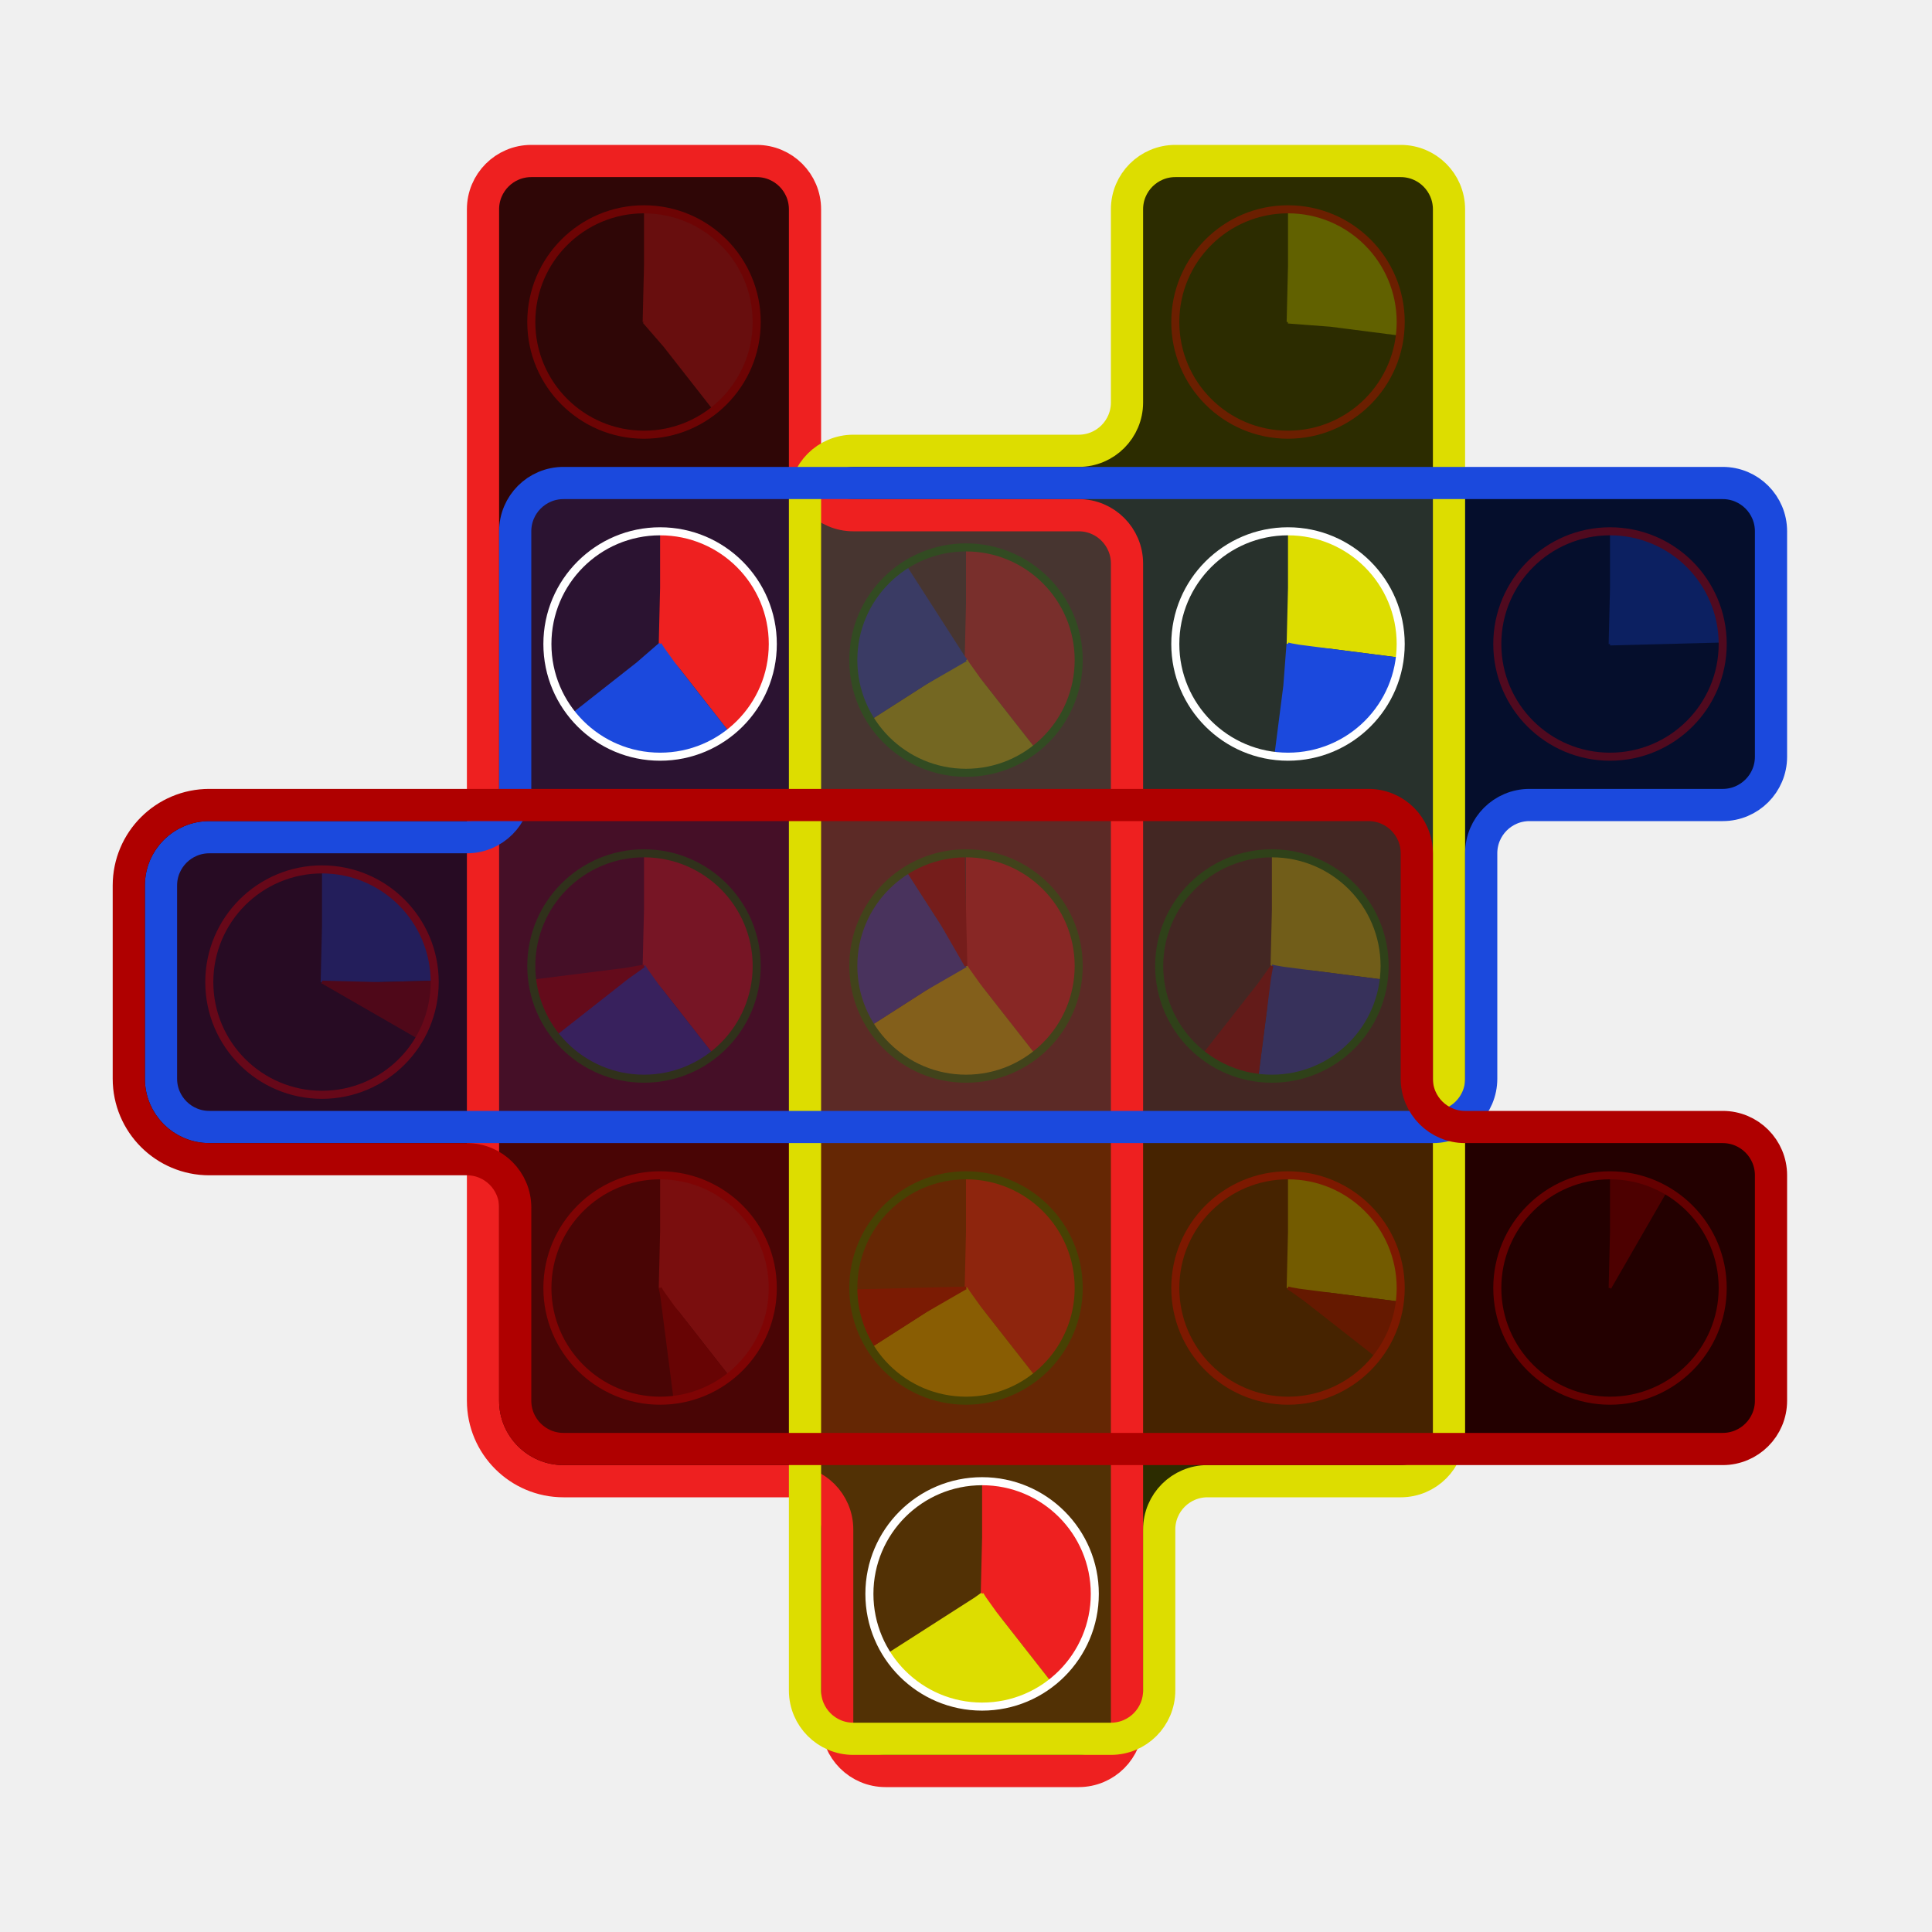
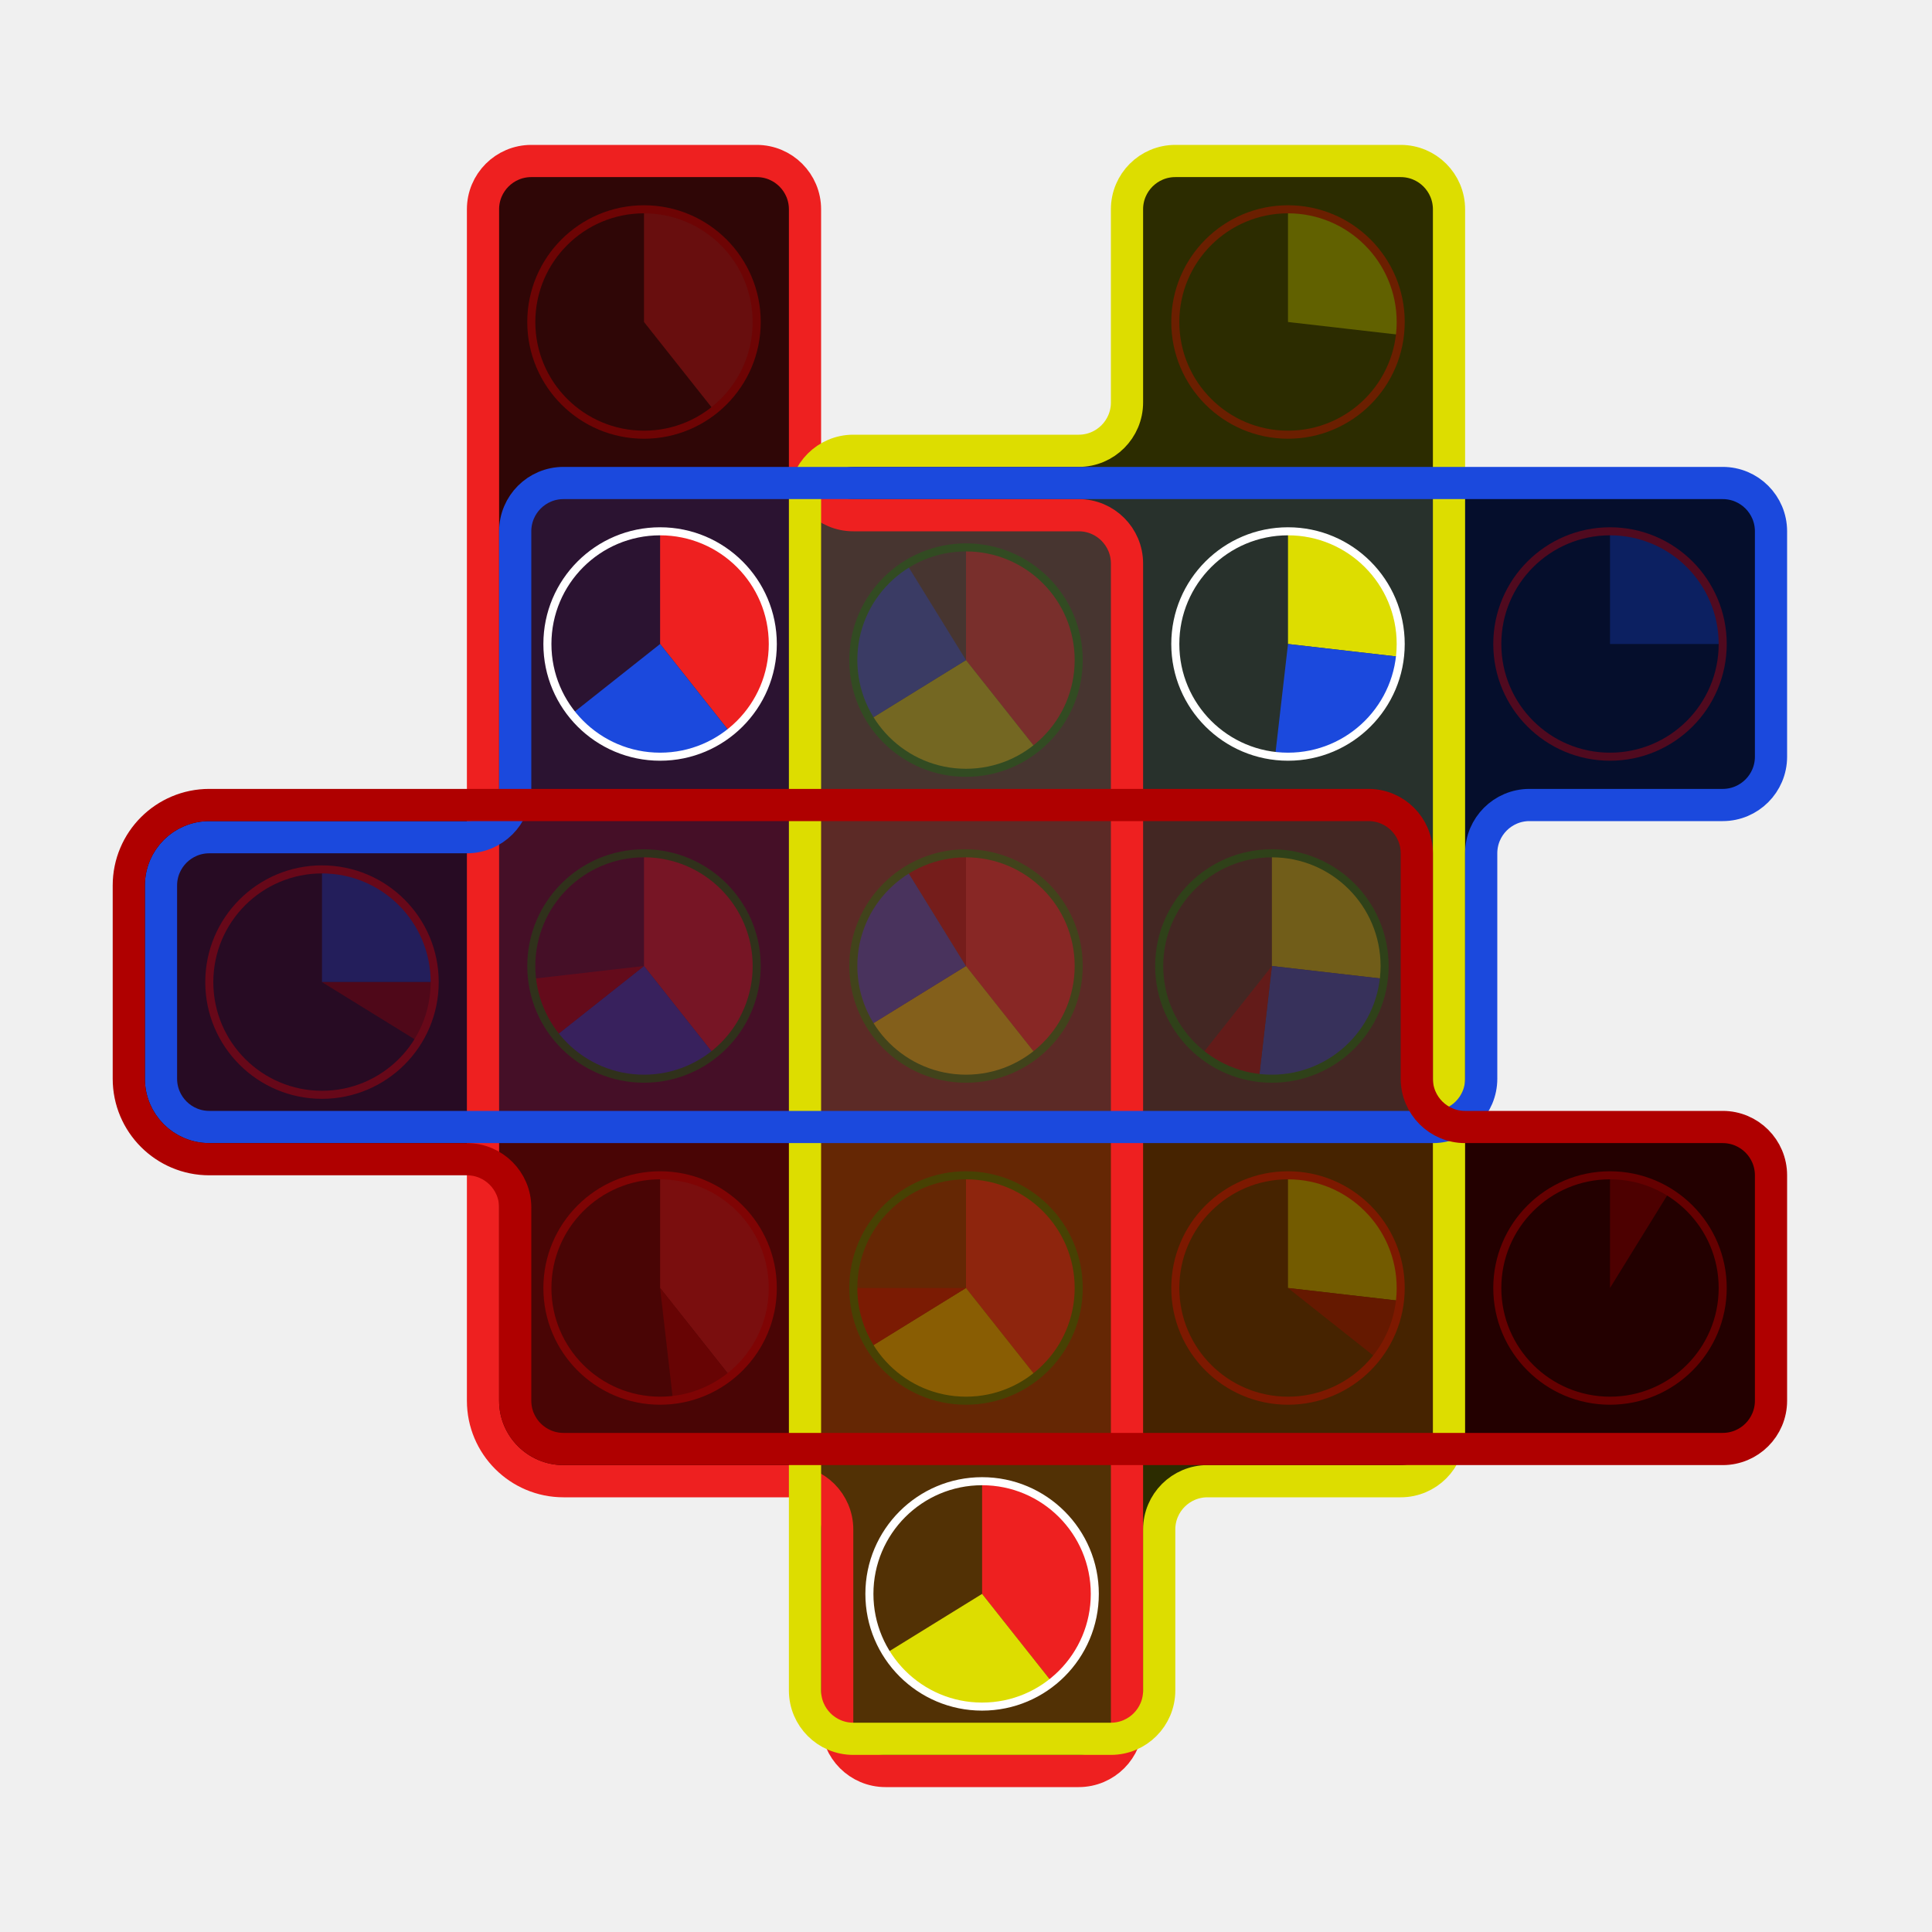
<svg xmlns="http://www.w3.org/2000/svg" viewBox="-0.5 -0.5 6 6" width="480px">
  <defs>
    <mask id="background_mask">
      <path d="M1.25,4.1 A0.25,0.25,0,0,1,1,3.85 L1,0.15 A0.15,0.15,0,0,1,1.15,0 L1.85,0 A0.15,0.15,0,0,1,2,0.15 L2,0.95 A0.15,0.15,0,0,0,2.15,1.1 L2.85,1.1 A0.15,0.15,0,0,1,3,1.25 L3,4.85 A0.15,0.15,0,0,1,2.85,5 L2.25,5 A0.15,0.15,0,0,1,2.1,4.85 L2.1,4.25 A0.15,0.15,0,0,0,1.95,4.1 z" fill="white" stroke="none" />
      <path d="M2.15,4.9 A0.15,0.15,0,0,1,2,4.75 L2,1.05 A0.15,0.15,0,0,1,2.15,0.9 L2.85,0.9 A0.15,0.15,0,0,0,3,0.75 L3,0.15 A0.15,0.15,0,0,1,3.15,0 L3.85,0 A0.15,0.15,0,0,1,4,0.15 L4,3.95 A0.15,0.15,0,0,1,3.85,4.1 L3.25,4.1 A0.15,0.15,0,0,0,3.1,4.25 L3.1,4.75 A0.15,0.15,0,0,1,2.95,4.9 z" fill="white" stroke="none" />
      <path d="M0.15,3 A0.15,0.15,0,0,1,0,2.85 L0,2.25 A0.15,0.15,0,0,1,0.15,2.1 L0.95,2.1 A0.15,0.15,0,0,0,1.1,1.95 L1.1,1.15 A0.15,0.15,0,0,1,1.25,1 L4.85,1 A0.15,0.15,0,0,1,5,1.15 L5,1.85 A0.15,0.15,0,0,1,4.85,2 L4.25,2 A0.15,0.15,0,0,0,4.1,2.15 L4.1,2.85 A0.15,0.15,0,0,1,3.95,3 z" fill="white" stroke="none" />
      <path d="M0.15,3.1 A0.25,0.25,0,0,1,-0.1,2.85 L-0.1,2.25 A0.25,0.25,0,0,1,0.15,2 L3.75,2 A0.15,0.15,0,0,1,3.9,2.15 L3.9,2.85 A0.15,0.15,0,0,0,4.05,3 L4.85,3 A0.15,0.15,0,0,1,5,3.15 L5,3.85 A0.15,0.15,0,0,1,4.85,4 L1.25,4 A0.15,0.15,0,0,1,1.1,3.85 L1.1,3.25 A0.15,0.15,0,0,0,0.95,3.1 z" fill="white" stroke="none" />
    </mask>
  </defs>
  <rect height="6" mask="url(#background_mask)" width="6" x="-0.5" y="-0.5" />
  <path d="M1.25,4.1 A0.25,0.25,0,0,1,1,3.85 L1,0.15 A0.15,0.15,0,0,1,1.15,0 L1.85,0 A0.15,0.15,0,0,1,2,0.15 L2,0.95 A0.15,0.15,0,0,0,2.15,1.1 L2.85,1.1 A0.15,0.15,0,0,1,3,1.25 L3,4.85 A0.15,0.15,0,0,1,2.85,5 L2.25,5 A0.15,0.15,0,0,1,2.1,4.85 L2.1,4.25 A0.15,0.15,0,0,0,1.95,4.1 z" fill="#EE2020" fill-opacity="0.2" stroke="none" />
  <path d="M2.15,4.9 A0.15,0.15,0,0,1,2,4.75 L2,1.05 A0.15,0.15,0,0,1,2.15,0.9 L2.85,0.9 A0.15,0.15,0,0,0,3,0.75 L3,0.15 A0.15,0.15,0,0,1,3.15,0 L3.85,0 A0.15,0.15,0,0,1,4,0.15 L4,3.95 A0.15,0.15,0,0,1,3.85,4.1 L3.25,4.1 A0.15,0.15,0,0,0,3.1,4.25 L3.1,4.75 A0.15,0.15,0,0,1,2.95,4.9 z" fill="#DDDD00" fill-opacity="0.2" stroke="none" />
  <path d="M0.15,3 A0.15,0.15,0,0,1,0,2.85 L0,2.25 A0.15,0.15,0,0,1,0.15,2.1 L0.95,2.1 A0.15,0.15,0,0,0,1.1,1.95 L1.1,1.15 A0.15,0.15,0,0,1,1.25,1 L4.85,1 A0.15,0.15,0,0,1,5,1.15 L5,1.85 A0.15,0.15,0,0,1,4.85,2 L4.25,2 A0.15,0.15,0,0,0,4.1,2.15 L4.1,2.85 A0.15,0.15,0,0,1,3.95,3 z" fill="#1B49DD" fill-opacity="0.2" stroke="none" />
  <path d="M0.15,3.1 A0.25,0.25,0,0,1,-0.1,2.85 L-0.1,2.25 A0.25,0.25,0,0,1,0.15,2 L3.75,2 A0.15,0.15,0,0,1,3.9,2.15 L3.9,2.85 A0.15,0.15,0,0,0,4.05,3 L4.85,3 A0.15,0.15,0,0,1,5,3.15 L5,3.85 A0.15,0.15,0,0,1,4.85,4 L1.25,4 A0.15,0.15,0,0,1,1.1,3.85 L1.1,3.25 A0.15,0.15,0,0,0,0.95,3.1 z" fill="#AF0000" fill-opacity="0.2" stroke="none" />
  <path d="M1.25,4.1 A0.25,0.25,0,0,1,1,3.85 L1,0.15 A0.15,0.15,0,0,1,1.15,0 L1.85,0 A0.15,0.15,0,0,1,2,0.15 L2,0.95 A0.15,0.15,0,0,0,2.15,1.1 L2.85,1.1 A0.15,0.15,0,0,1,3,1.25 L3,4.85 A0.15,0.15,0,0,1,2.85,5 L2.25,5 A0.15,0.15,0,0,1,2.1,4.85 L2.1,4.25 A0.15,0.15,0,0,0,1.95,4.1 z" fill="none" stroke="#EE2020" stroke-width="0.1" />
  <path d="M2.15,4.9 A0.15,0.15,0,0,1,2,4.75 L2,1.05 A0.15,0.15,0,0,1,2.15,0.9 L2.85,0.9 A0.15,0.15,0,0,0,3,0.75 L3,0.15 A0.15,0.15,0,0,1,3.15,0 L3.85,0 A0.15,0.15,0,0,1,4,0.15 L4,3.95 A0.15,0.15,0,0,1,3.85,4.1 L3.25,4.1 A0.15,0.15,0,0,0,3.1,4.25 L3.1,4.75 A0.15,0.15,0,0,1,2.95,4.9 z" fill="none" stroke="#DDDD00" stroke-width="0.1" />
  <path d="M0.15,3 A0.15,0.15,0,0,1,0,2.85 L0,2.25 A0.15,0.15,0,0,1,0.15,2.1 L0.95,2.1 A0.15,0.15,0,0,0,1.1,1.95 L1.1,1.15 A0.15,0.15,0,0,1,1.25,1 L4.85,1 A0.15,0.15,0,0,1,5,1.15 L5,1.85 A0.15,0.15,0,0,1,4.85,2 L4.25,2 A0.15,0.15,0,0,0,4.1,2.15 L4.1,2.85 A0.15,0.15,0,0,1,3.95,3 z" fill="none" stroke="#1B49DD" stroke-width="0.1" />
  <path d="M0.15,3.1 A0.25,0.25,0,0,1,-0.1,2.85 L-0.1,2.25 A0.25,0.25,0,0,1,0.15,2 L3.75,2 A0.15,0.15,0,0,1,3.9,2.15 L3.9,2.85 A0.15,0.15,0,0,0,4.05,3 L4.85,3 A0.15,0.15,0,0,1,5,3.15 L5,3.85 A0.15,0.15,0,0,1,4.85,4 L1.25,4 A0.15,0.15,0,0,1,1.1,3.85 L1.1,3.25 A0.15,0.15,0,0,0,0.95,3.1 z" fill="none" stroke="#AF0000" stroke-width="0.1" />
-   <g opacity="0.3" transform="rotate(-90 0.5 2.55)">
-     <circle cx="0.5" cy="2.55" fill="transparent" r="0.175" stroke="#1B49DD" stroke-dasharray="0.275, 1.1" stroke-width="0.35" />
-     <circle cx="0.5" cy="2.55" fill="transparent" r="0.175" stroke="#AF0000" stroke-dasharray="0.097, 1.1" stroke-dashoffset="-0.275" stroke-width="0.35" />
+   <g opacity="0.3">
+     <path d="M0.5,2.55 L0.5,2.2 A0.35,0.35,0,0,1,0.85,2.55 z" fill="#1B49DD" stroke="none" />
+     <path d="M0.5,2.55 L0.85,2.55 A0.35,0.35,0,0,1,0.798,2.734 z" fill="#AF0000" stroke="none" />
    <circle cx="0.5" cy="2.55" fill="transparent" r="0.35" stroke="red" stroke-width="0.025" />
  </g>
-   <g opacity="0.3" transform="rotate(-90 1.5 0.5)">
-     <circle cx="1.5" cy="0.5" fill="transparent" r="0.175" stroke="#EE2020" stroke-dasharray="0.433, 1.1" stroke-width="0.35" />
+   <g opacity="0.3">
+     <path d="M1.5,0.5 L1.5,0.15 A0.35,0.35,0,0,1,1.717,0.774 z" fill="#EE2020" stroke="none" />
    <circle cx="1.5" cy="0.5" fill="transparent" r="0.35" stroke="red" stroke-width="0.025" />
  </g>
-   <g transform="rotate(-90 1.55 1.5)">
-     <circle cx="1.55" cy="1.5" fill="transparent" r="0.175" stroke="#EE2020" stroke-dasharray="0.433, 1.1" stroke-width="0.35" />
-     <circle cx="1.55" cy="1.5" fill="transparent" r="0.175" stroke="#1B49DD" stroke-dasharray="0.275, 1.1" stroke-dashoffset="-0.433" stroke-width="0.35" />
+   <g>
+     <path d="M1.55,1.5 L1.55,1.15 A0.35,0.35,0,0,1,1.767,1.774 z" fill="#EE2020" stroke="none" />
+     <path d="M1.55,1.5 L1.767,1.774 A0.35,0.35,0,0,1,1.276,1.717 z" fill="#1B49DD" stroke="none" />
    <circle cx="1.55" cy="1.5" fill="transparent" r="0.35" stroke="white" stroke-width="0.025" />
  </g>
-   <g opacity="0.3" transform="rotate(-90 1.5 2.5)">
-     <circle cx="1.5" cy="2.5" fill="transparent" r="0.175" stroke="#EE2020" stroke-dasharray="0.433, 1.1" stroke-width="0.35" />
-     <circle cx="1.5" cy="2.5" fill="transparent" r="0.175" stroke="#1B49DD" stroke-dasharray="0.275, 1.1" stroke-dashoffset="-0.433" stroke-width="0.35" />
-     <circle cx="1.5" cy="2.5" fill="transparent" r="0.175" stroke="#AF0000" stroke-dasharray="0.097, 1.1" stroke-dashoffset="-0.707" stroke-width="0.35" />
+   <g opacity="0.3">
+     <path d="M1.5,2.5 L1.5,2.15 A0.35,0.35,0,0,1,1.717,2.774 z" fill="#EE2020" stroke="none" />
+     <path d="M1.5,2.5 L1.717,2.774 A0.35,0.35,0,0,1,1.226,2.717 z" fill="#1B49DD" stroke="none" />
+     <path d="M1.5,2.5 L1.226,2.717 A0.35,0.35,0,0,1,1.152,2.54 z" fill="#AF0000" stroke="none" />
    <circle cx="1.5" cy="2.5" fill="transparent" r="0.35" stroke="green" stroke-width="0.025" />
  </g>
-   <g opacity="0.3" transform="rotate(-90 1.55 3.5)">
-     <circle cx="1.55" cy="3.5" fill="transparent" r="0.175" stroke="#EE2020" stroke-dasharray="0.433, 1.1" stroke-width="0.35" />
-     <circle cx="1.55" cy="3.5" fill="transparent" r="0.175" stroke="#AF0000" stroke-dasharray="0.097, 1.1" stroke-dashoffset="-0.433" stroke-width="0.35" />
+   <g opacity="0.3">
+     <path d="M1.55,3.5 L1.55,3.15 A0.35,0.35,0,0,1,1.767,3.774 z" fill="#EE2020" stroke="none" />
+     <path d="M1.55,3.5 L1.767,3.774 A0.35,0.35,0,0,1,1.59,3.848 z" fill="#AF0000" stroke="none" />
    <circle cx="1.55" cy="3.5" fill="transparent" r="0.35" stroke="red" stroke-width="0.025" />
  </g>
-   <g opacity="0.3" transform="rotate(-90 2.5 1.55)">
-     <circle cx="2.5" cy="1.55" fill="transparent" r="0.175" stroke="#EE2020" stroke-dasharray="0.433, 1.1" stroke-width="0.35" />
-     <circle cx="2.5" cy="1.55" fill="transparent" r="0.175" stroke="#DDDD00" stroke-dasharray="0.295, 1.1" stroke-dashoffset="-0.433" stroke-width="0.35" />
-     <circle cx="2.5" cy="1.55" fill="transparent" r="0.175" stroke="#1B49DD" stroke-dasharray="0.275, 1.1" stroke-dashoffset="-0.728" stroke-width="0.35" />
+   <g opacity="0.3">
+     <path d="M2.5,1.55 L2.5,1.2 A0.35,0.35,0,0,1,2.717,1.824 z" fill="#EE2020" stroke="none" />
+     <path d="M2.5,1.55 L2.717,1.824 A0.35,0.35,0,0,1,2.202,1.734 z" fill="#DDDD00" stroke="none" />
+     <path d="M2.5,1.55 L2.202,1.734 A0.35,0.35,0,0,1,2.316,1.252 z" fill="#1B49DD" stroke="none" />
    <circle cx="2.5" cy="1.55" fill="transparent" r="0.35" stroke="green" stroke-width="0.025" />
  </g>
-   <g opacity="0.3" transform="rotate(-90 2.5 2.5)">
-     <circle cx="2.5" cy="2.5" fill="transparent" r="0.175" stroke="#EE2020" stroke-dasharray="0.433, 1.1" stroke-width="0.35" />
-     <circle cx="2.5" cy="2.5" fill="transparent" r="0.175" stroke="#DDDD00" stroke-dasharray="0.295, 1.1" stroke-dashoffset="-0.433" stroke-width="0.35" />
-     <circle cx="2.5" cy="2.5" fill="transparent" r="0.175" stroke="#1B49DD" stroke-dasharray="0.275, 1.1" stroke-dashoffset="-0.728" stroke-width="0.35" />
-     <circle cx="2.5" cy="2.5" fill="transparent" r="0.175" stroke="#AF0000" stroke-dasharray="0.097, 1.1" stroke-dashoffset="-1.003" stroke-width="0.35" />
+   <g opacity="0.3">
+     <path d="M2.5,2.5 L2.5,2.15 A0.35,0.35,0,0,1,2.717,2.774 z" fill="#EE2020" stroke="none" />
+     <path d="M2.5,2.5 L2.717,2.774 A0.35,0.35,0,0,1,2.202,2.684 z" fill="#DDDD00" stroke="none" />
+     <path d="M2.5,2.5 L2.202,2.684 A0.35,0.35,0,0,1,2.316,2.202 z" fill="#1B49DD" stroke="none" />
+     <path d="M2.5,2.5 L2.316,2.202 A0.35,0.35,0,0,1,2.5,2.15 z" fill="#AF0000" stroke="none" />
    <circle cx="2.5" cy="2.5" fill="transparent" r="0.35" stroke="green" stroke-width="0.025" />
  </g>
-   <g opacity="0.3" transform="rotate(-90 2.5 3.5)">
-     <circle cx="2.5" cy="3.5" fill="transparent" r="0.175" stroke="#EE2020" stroke-dasharray="0.433, 1.1" stroke-width="0.35" />
-     <circle cx="2.5" cy="3.5" fill="transparent" r="0.175" stroke="#DDDD00" stroke-dasharray="0.295, 1.1" stroke-dashoffset="-0.433" stroke-width="0.35" />
-     <circle cx="2.5" cy="3.5" fill="transparent" r="0.175" stroke="#AF0000" stroke-dasharray="0.097, 1.1" stroke-dashoffset="-0.728" stroke-width="0.35" />
+   <g opacity="0.3">
+     <path d="M2.5,3.5 L2.5,3.15 A0.35,0.35,0,0,1,2.717,3.774 z" fill="#EE2020" stroke="none" />
+     <path d="M2.5,3.5 L2.717,3.774 A0.35,0.35,0,0,1,2.202,3.684 z" fill="#DDDD00" stroke="none" />
+     <path d="M2.5,3.5 L2.202,3.684 A0.35,0.35,0,0,1,2.15,3.5 z" fill="#AF0000" stroke="none" />
    <circle cx="2.5" cy="3.5" fill="transparent" r="0.35" stroke="green" stroke-width="0.025" />
  </g>
-   <g transform="rotate(-90 2.55 4.45)">
-     <circle cx="2.55" cy="4.45" fill="transparent" r="0.175" stroke="#EE2020" stroke-dasharray="0.433, 1.1" stroke-width="0.35" />
-     <circle cx="2.55" cy="4.45" fill="transparent" r="0.175" stroke="#DDDD00" stroke-dasharray="0.295, 1.1" stroke-dashoffset="-0.433" stroke-width="0.35" />
+   <g>
+     <path d="M2.55,4.45 L2.55,4.1 A0.35,0.35,0,0,1,2.767,4.724 z" fill="#EE2020" stroke="none" />
+     <path d="M2.55,4.45 L2.767,4.724 A0.35,0.35,0,0,1,2.252,4.634 z" fill="#DDDD00" stroke="none" />
    <circle cx="2.55" cy="4.45" fill="transparent" r="0.35" stroke="white" stroke-width="0.025" />
  </g>
-   <g opacity="0.3" transform="rotate(-90 3.5 0.5)">
-     <circle cx="3.5" cy="0.5" fill="transparent" r="0.175" stroke="#DDDD00" stroke-dasharray="0.295, 1.1" stroke-width="0.35" />
+   <g opacity="0.3">
+     <path d="M3.5,0.5 L3.5,0.15 A0.35,0.35,0,0,1,3.848,0.54 z" fill="#DDDD00" stroke="none" />
    <circle cx="3.5" cy="0.5" fill="transparent" r="0.35" stroke="red" stroke-width="0.025" />
  </g>
-   <g transform="rotate(-90 3.5 1.5)">
-     <circle cx="3.5" cy="1.5" fill="transparent" r="0.175" stroke="#DDDD00" stroke-dasharray="0.295, 1.1" stroke-width="0.35" />
-     <circle cx="3.5" cy="1.5" fill="transparent" r="0.175" stroke="#1B49DD" stroke-dasharray="0.275, 1.1" stroke-dashoffset="-0.295" stroke-width="0.35" />
+   <g>
+     <path d="M3.5,1.5 L3.5,1.15 A0.35,0.35,0,0,1,3.848,1.54 z" fill="#DDDD00" stroke="none" />
+     <path d="M3.5,1.5 L3.848,1.54 A0.35,0.35,0,0,1,3.46,1.848 z" fill="#1B49DD" stroke="none" />
    <circle cx="3.5" cy="1.5" fill="transparent" r="0.35" stroke="white" stroke-width="0.025" />
  </g>
-   <g opacity="0.3" transform="rotate(-90 3.45 2.5)">
-     <circle cx="3.45" cy="2.5" fill="transparent" r="0.175" stroke="#DDDD00" stroke-dasharray="0.295, 1.1" stroke-width="0.35" />
-     <circle cx="3.45" cy="2.5" fill="transparent" r="0.175" stroke="#1B49DD" stroke-dasharray="0.275, 1.1" stroke-dashoffset="-0.295" stroke-width="0.35" />
-     <circle cx="3.45" cy="2.5" fill="transparent" r="0.175" stroke="#AF0000" stroke-dasharray="0.097, 1.1" stroke-dashoffset="-0.57" stroke-width="0.35" />
+   <g opacity="0.3">
+     <path d="M3.45,2.5 L3.45,2.15 A0.35,0.35,0,0,1,3.798,2.54 z" fill="#DDDD00" stroke="none" />
+     <path d="M3.45,2.5 L3.798,2.54 A0.35,0.35,0,0,1,3.41,2.848 z" fill="#1B49DD" stroke="none" />
+     <path d="M3.45,2.5 L3.41,2.848 A0.35,0.35,0,0,1,3.233,2.774 z" fill="#AF0000" stroke="none" />
    <circle cx="3.45" cy="2.5" fill="transparent" r="0.35" stroke="green" stroke-width="0.025" />
  </g>
-   <g opacity="0.3" transform="rotate(-90 3.5 3.5)">
-     <circle cx="3.5" cy="3.5" fill="transparent" r="0.175" stroke="#DDDD00" stroke-dasharray="0.295, 1.1" stroke-width="0.35" />
-     <circle cx="3.5" cy="3.5" fill="transparent" r="0.175" stroke="#AF0000" stroke-dasharray="0.097, 1.1" stroke-dashoffset="-0.295" stroke-width="0.35" />
+   <g opacity="0.3">
+     <path d="M3.5,3.5 L3.5,3.15 A0.35,0.35,0,0,1,3.848,3.54 z" fill="#DDDD00" stroke="none" />
+     <path d="M3.5,3.5 L3.848,3.54 A0.35,0.35,0,0,1,3.774,3.717 z" fill="#AF0000" stroke="none" />
    <circle cx="3.5" cy="3.5" fill="transparent" r="0.35" stroke="red" stroke-width="0.025" />
  </g>
-   <g opacity="0.3" transform="rotate(-90 4.5 1.5)">
-     <circle cx="4.5" cy="1.5" fill="transparent" r="0.175" stroke="#1B49DD" stroke-dasharray="0.275, 1.1" stroke-width="0.35" />
+   <g opacity="0.3">
+     <path d="M4.5,1.5 L4.5,1.15 A0.35,0.35,0,0,1,4.85,1.5 z" fill="#1B49DD" stroke="none" />
    <circle cx="4.5" cy="1.5" fill="transparent" r="0.35" stroke="red" stroke-width="0.025" />
  </g>
-   <g opacity="0.3" transform="rotate(-90 4.5 3.5)">
-     <circle cx="4.5" cy="3.5" fill="transparent" r="0.175" stroke="#AF0000" stroke-dasharray="0.097, 1.1" stroke-width="0.35" />
+   <g opacity="0.3">
+     <path d="M4.5,3.5 L4.5,3.15 A0.35,0.35,0,0,1,4.684,3.202 z" fill="#AF0000" stroke="none" />
    <circle cx="4.5" cy="3.5" fill="transparent" r="0.35" stroke="red" stroke-width="0.025" />
  </g>
</svg>
